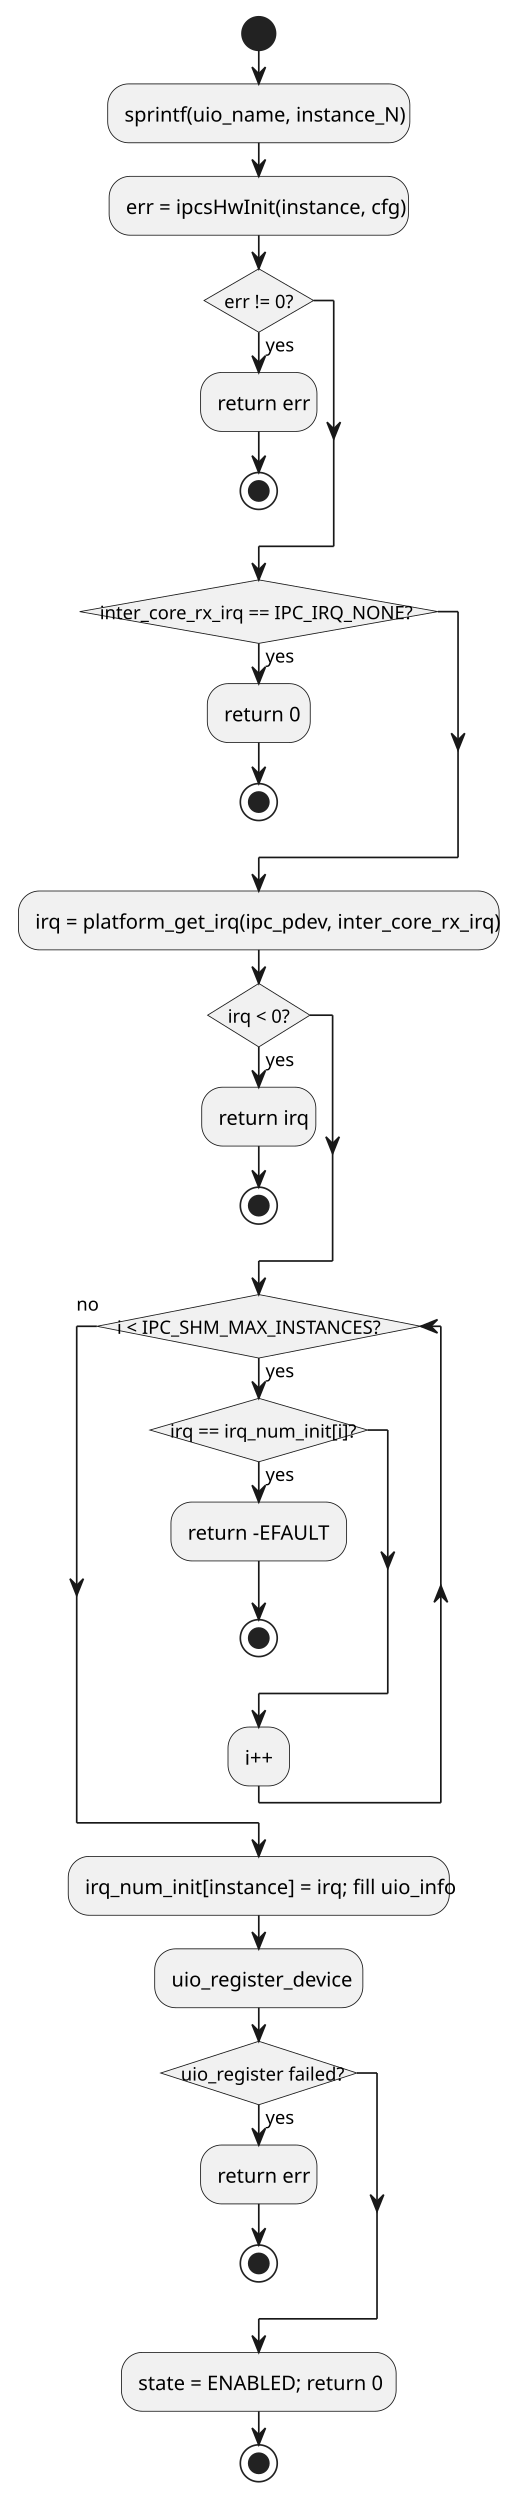
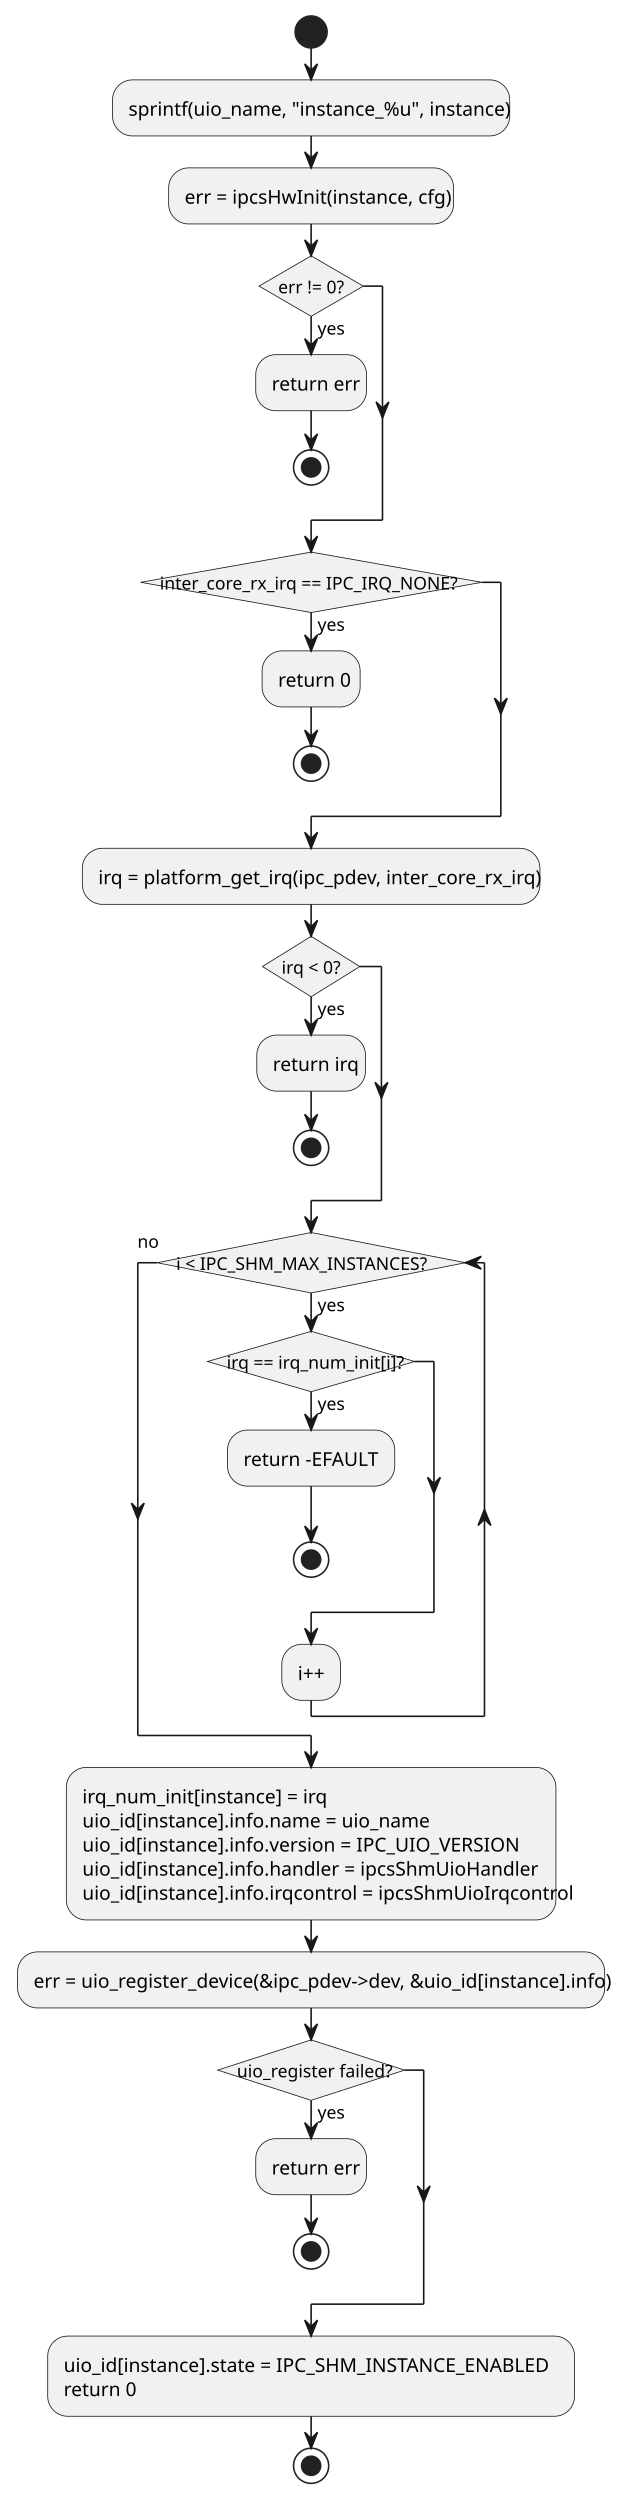
- <svg xmlns="http://www.w3.org/2000/svg" contentStyleType="text/css" data-diagram-type="ACTIVITY" height="1490px" preserveAspectRatio="none" style="width:308px;height:1490px;background:#FFFFFF;" version="1.1" viewBox="0 0 308 1490" width="308px" zoomAndPan="magnify">
+ <svg xmlns="http://www.w3.org/2000/svg" contentStyleType="text/css" data-diagram-type="ACTIVITY" height="1565px" preserveAspectRatio="none" style="width:389px;height:1565px;background:#FFFFFF;" version="1.1" viewBox="0 0 389 1565" width="389px" zoomAndPan="magnify">
  <defs />
  <g>
-     <ellipse cx="154.231" cy="20" fill="#222222" rx="10" ry="10" style="stroke:#222222;stroke-width:1;" />
-     <rect fill="#F1F1F1" height="35.094" rx="12.5" ry="12.5" style="stroke:#181818;stroke-width:0.5;" width="180.078" x="64.191" y="50" />
-     <text fill="#000000" font-family="sans-serif" font-size="12" lengthAdjust="spacing" textLength="160.078" x="74.191" y="72.457">sprintf(uio_name, instance_N)</text>
-     <rect fill="#F1F1F1" height="35.094" rx="12.5" ry="12.5" style="stroke:#181818;stroke-width:0.5;" width="178.385" x="65.038" y="105.094" />
-     <text fill="#000000" font-family="sans-serif" font-size="12" lengthAdjust="spacing" textLength="158.385" x="75.038" y="127.551">err = ipcsHwInit(instance, cfg)</text>
-     <rect fill="#F1F1F1" height="35.094" rx="12.5" ry="12.5" style="stroke:#181818;stroke-width:0.5;" width="69.348" x="119.557" y="222.023" />
-     <text fill="#000000" font-family="sans-serif" font-size="12" lengthAdjust="spacing" textLength="49.348" x="129.557" y="244.481">return err</text>
-     <ellipse cx="154.231" cy="292.611" fill="none" rx="11" ry="11" style="stroke:#222222;stroke-width:1;" />
-     <ellipse cx="154.231" cy="292.611" fill="#222222" rx="6" ry="6" style="stroke:#222222;stroke-width:1;" />
-     <polygon fill="#F1F1F1" points="154.231,160.188,186.866,179.106,154.231,198.023,121.595,179.106" style="stroke:#181818;stroke-width:0.5;" />
-     <text fill="#000000" font-family="sans-serif" font-size="11" lengthAdjust="spacing" textLength="17.118" x="158.231" y="209.442">yes</text>
-     <text fill="#000000" font-family="sans-serif" font-size="11" lengthAdjust="spacing" textLength="41.272" x="133.595" y="183.606">err != 0?</text>
-     <rect fill="#F1F1F1" height="35.094" rx="12.5" ry="12.5" style="stroke:#181818;stroke-width:0.5;" width="61.355" x="123.553" y="407.447" />
-     <text fill="#000000" font-family="sans-serif" font-size="12" lengthAdjust="spacing" textLength="41.355" x="133.553" y="429.904">return 0</text>
-     <ellipse cx="154.231" cy="478.035" fill="none" rx="11" ry="11" style="stroke:#222222;stroke-width:1;" />
-     <ellipse cx="154.231" cy="478.035" fill="#222222" rx="6" ry="6" style="stroke:#222222;stroke-width:1;" />
-     <polygon fill="#F1F1F1" points="154.231,345.611,260.993,364.529,154.231,383.447,47.468,364.529" style="stroke:#181818;stroke-width:0.5;" />
-     <text fill="#000000" font-family="sans-serif" font-size="11" lengthAdjust="spacing" textLength="17.118" x="158.231" y="394.866">yes</text>
-     <text fill="#000000" font-family="sans-serif" font-size="11" lengthAdjust="spacing" textLength="189.524" x="59.468" y="369.03">inter_core_rx_irq == IPC_IRQ_NONE?</text>
-     <rect fill="#F1F1F1" height="35.094" rx="12.5" ry="12.5" style="stroke:#181818;stroke-width:0.5;" width="286.461" x="11" y="531.035" />
-     <text fill="#000000" font-family="sans-serif" font-size="12" lengthAdjust="spacing" textLength="266.461" x="21" y="553.492">irq = platform_get_irq(ipc_pdev, inter_core_rx_irq)</text>
-     <rect fill="#F1F1F1" height="35.094" rx="12.5" ry="12.5" style="stroke:#181818;stroke-width:0.5;" width="68.018" x="120.222" y="647.965" />
-     <text fill="#000000" font-family="sans-serif" font-size="12" lengthAdjust="spacing" textLength="48.018" x="130.222" y="670.422">return irq</text>
-     <ellipse cx="154.231" cy="718.553" fill="none" rx="11" ry="11" style="stroke:#222222;stroke-width:1;" />
-     <ellipse cx="154.231" cy="718.553" fill="#222222" rx="6" ry="6" style="stroke:#222222;stroke-width:1;" />
-     <polygon fill="#F1F1F1" points="154.231,586.129,184.728,605.047,154.231,623.965,123.732,605.047" style="stroke:#181818;stroke-width:0.5;" />
-     <text fill="#000000" font-family="sans-serif" font-size="11" lengthAdjust="spacing" textLength="17.118" x="158.231" y="635.384">yes</text>
-     <text fill="#000000" font-family="sans-serif" font-size="11" lengthAdjust="spacing" textLength="36.996" x="135.732" y="609.548">irq &lt; 0?</text>
-     <rect fill="#F1F1F1" height="35.094" rx="12.5" ry="12.5" style="stroke:#181818;stroke-width:0.5;" width="104.686" x="101.888" y="895.225" />
-     <text fill="#000000" font-family="sans-serif" font-size="12" lengthAdjust="spacing" textLength="84.686" x="111.888" y="917.682">return -EFAULT</text>
-     <ellipse cx="154.231" cy="976.318" fill="none" rx="11" ry="11" style="stroke:#222222;stroke-width:1;" />
-     <ellipse cx="154.231" cy="976.318" fill="#222222" rx="6" ry="6" style="stroke:#222222;stroke-width:1;" />
-     <polygon fill="#F1F1F1" points="154.231,833.389,219.12,852.307,154.231,871.225,89.341,852.307" style="stroke:#181818;stroke-width:0.5;" />
-     <text fill="#000000" font-family="sans-serif" font-size="11" lengthAdjust="spacing" textLength="17.118" x="158.231" y="882.644">yes</text>
-     <text fill="#000000" font-family="sans-serif" font-size="11" lengthAdjust="spacing" textLength="105.778" x="101.341" y="856.808">irq == irq_num_init[i]?</text>
-     <rect fill="#F1F1F1" height="35.094" rx="12.5" ry="12.5" style="stroke:#181818;stroke-width:0.5;" width="36.682" x="135.89" y="1029.318" />
-     <text fill="#000000" font-family="sans-serif" font-size="12" lengthAdjust="spacing" textLength="16.682" x="145.89" y="1051.775">i++</text>
-     <polygon fill="#F1F1F1" points="154.231,771.553,250.742,790.471,154.231,809.389,57.719,790.471" style="stroke:#181818;stroke-width:0.5;" />
-     <text fill="#000000" font-family="sans-serif" font-size="11" lengthAdjust="spacing" textLength="17.118" x="158.231" y="820.808">yes</text>
-     <text fill="#000000" font-family="sans-serif" font-size="11" lengthAdjust="spacing" textLength="169.023" x="69.719" y="794.972">i &lt; IPC_SHM_MAX_INSTANCES?</text>
-     <text fill="#000000" font-family="sans-serif" font-size="11" lengthAdjust="spacing" textLength="12.235" x="45.484" y="781.136">no</text>
-     <rect fill="#F1F1F1" height="35.094" rx="12.5" ry="12.5" style="stroke:#181818;stroke-width:0.5;" width="227.111" x="40.675" y="1106.412" />
-     <text fill="#000000" font-family="sans-serif" font-size="12" lengthAdjust="spacing" textLength="207.111" x="50.675" y="1128.869">irq_num_init[instance] = irq; fill uio_info</text>
-     <rect fill="#F1F1F1" height="35.094" rx="12.5" ry="12.5" style="stroke:#181818;stroke-width:0.5;" width="124.062" x="92.199" y="1161.506" />
-     <text fill="#000000" font-family="sans-serif" font-size="12" lengthAdjust="spacing" textLength="104.062" x="102.199" y="1183.963">uio_register_device</text>
-     <rect fill="#F1F1F1" height="35.094" rx="12.5" ry="12.5" style="stroke:#181818;stroke-width:0.5;" width="69.348" x="119.557" y="1278.436" />
-     <text fill="#000000" font-family="sans-serif" font-size="12" lengthAdjust="spacing" textLength="49.348" x="129.557" y="1300.893">return err</text>
-     <ellipse cx="154.231" cy="1349.023" fill="none" rx="11" ry="11" style="stroke:#222222;stroke-width:1;" />
-     <ellipse cx="154.231" cy="1349.023" fill="#222222" rx="6" ry="6" style="stroke:#222222;stroke-width:1;" />
-     <polygon fill="#F1F1F1" points="154.231,1216.6,212.704,1235.518,154.231,1254.436,95.757,1235.518" style="stroke:#181818;stroke-width:0.5;" />
-     <text fill="#000000" font-family="sans-serif" font-size="11" lengthAdjust="spacing" textLength="17.118" x="158.231" y="1265.854">yes</text>
-     <text fill="#000000" font-family="sans-serif" font-size="11" lengthAdjust="spacing" textLength="92.947" x="107.757" y="1240.019">uio_register failed?</text>
-     <rect fill="#F1F1F1" height="35.094" rx="12.5" ry="12.5" style="stroke:#181818;stroke-width:0.5;" width="163.736" x="72.362" y="1402.023" />
-     <text fill="#000000" font-family="sans-serif" font-size="12" lengthAdjust="spacing" textLength="143.736" x="82.362" y="1424.48">state = ENABLED; return 0</text>
-     <ellipse cx="154.231" cy="1468.117" fill="none" rx="11" ry="11" style="stroke:#222222;stroke-width:1;" />
-     <ellipse cx="154.231" cy="1468.117" fill="#222222" rx="6" ry="6" style="stroke:#222222;stroke-width:1;" />
-     <line style="stroke:#181818;stroke-width:1;" x1="154.231" x2="154.231" y1="30" y2="50" />
-     <polygon fill="#181818" points="150.231,40,154.231,50,158.231,40,154.231,44" style="stroke:#181818;stroke-width:1;" />
-     <line style="stroke:#181818;stroke-width:1;" x1="154.231" x2="154.231" y1="85.094" y2="105.094" />
-     <polygon fill="#181818" points="150.231,95.094,154.231,105.094,158.231,95.094,154.231,99.094" style="stroke:#181818;stroke-width:1;" />
-     <line style="stroke:#181818;stroke-width:1;" x1="154.231" x2="154.231" y1="257.117" y2="281.611" />
-     <polygon fill="#181818" points="150.231,271.611,154.231,281.611,158.231,271.611,154.231,275.611" style="stroke:#181818;stroke-width:1;" />
-     <line style="stroke:#181818;stroke-width:1;" x1="154.231" x2="154.231" y1="198.023" y2="222.023" />
-     <polygon fill="#181818" points="150.231,212.023,154.231,222.023,158.231,212.023,154.231,216.023" style="stroke:#181818;stroke-width:1;" />
-     <line style="stroke:#181818;stroke-width:1;" x1="186.866" x2="198.904" y1="179.106" y2="179.106" />
-     <polygon fill="#181818" points="194.904,251.611,198.904,261.611,202.904,251.611,198.904,255.611" style="stroke:#181818;stroke-width:1;" />
-     <line style="stroke:#181818;stroke-width:1;" x1="198.904" x2="198.904" y1="179.106" y2="325.611" />
-     <line style="stroke:#181818;stroke-width:1;" x1="198.904" x2="154.231" y1="325.611" y2="325.611" />
-     <line style="stroke:#181818;stroke-width:1;" x1="154.231" x2="154.231" y1="325.611" y2="345.611" />
-     <polygon fill="#181818" points="150.231,335.611,154.231,345.611,158.231,335.611,154.231,339.611" style="stroke:#181818;stroke-width:1;" />
-     <line style="stroke:#181818;stroke-width:1;" x1="154.231" x2="154.231" y1="140.188" y2="160.188" />
-     <polygon fill="#181818" points="150.231,150.188,154.231,160.188,158.231,150.188,154.231,154.188" style="stroke:#181818;stroke-width:1;" />
-     <line style="stroke:#181818;stroke-width:1;" x1="154.231" x2="154.231" y1="442.541" y2="467.035" />
-     <polygon fill="#181818" points="150.231,457.035,154.231,467.035,158.231,457.035,154.231,461.035" style="stroke:#181818;stroke-width:1;" />
-     <line style="stroke:#181818;stroke-width:1;" x1="154.231" x2="154.231" y1="383.447" y2="407.447" />
-     <polygon fill="#181818" points="150.231,397.447,154.231,407.447,158.231,397.447,154.231,401.447" style="stroke:#181818;stroke-width:1;" />
-     <line style="stroke:#181818;stroke-width:1;" x1="260.993" x2="272.993" y1="364.529" y2="364.529" />
-     <polygon fill="#181818" points="268.993,437.035,272.993,447.035,276.993,437.035,272.993,441.035" style="stroke:#181818;stroke-width:1;" />
-     <line style="stroke:#181818;stroke-width:1;" x1="272.993" x2="272.993" y1="364.529" y2="511.035" />
-     <line style="stroke:#181818;stroke-width:1;" x1="272.993" x2="154.231" y1="511.035" y2="511.035" />
-     <line style="stroke:#181818;stroke-width:1;" x1="154.231" x2="154.231" y1="511.035" y2="531.035" />
-     <polygon fill="#181818" points="150.231,521.035,154.231,531.035,158.231,521.035,154.231,525.035" style="stroke:#181818;stroke-width:1;" />
-     <line style="stroke:#181818;stroke-width:1;" x1="154.231" x2="154.231" y1="683.059" y2="707.553" />
-     <polygon fill="#181818" points="150.231,697.553,154.231,707.553,158.231,697.553,154.231,701.553" style="stroke:#181818;stroke-width:1;" />
-     <line style="stroke:#181818;stroke-width:1;" x1="154.231" x2="154.231" y1="623.965" y2="647.965" />
-     <polygon fill="#181818" points="150.231,637.965,154.231,647.965,158.231,637.965,154.231,641.965" style="stroke:#181818;stroke-width:1;" />
-     <line style="stroke:#181818;stroke-width:1;" x1="184.728" x2="198.239" y1="605.047" y2="605.047" />
-     <polygon fill="#181818" points="194.239,677.553,198.239,687.553,202.239,677.553,198.239,681.553" style="stroke:#181818;stroke-width:1;" />
-     <line style="stroke:#181818;stroke-width:1;" x1="198.239" x2="198.239" y1="605.047" y2="751.553" />
-     <line style="stroke:#181818;stroke-width:1;" x1="198.239" x2="154.231" y1="751.553" y2="751.553" />
-     <line style="stroke:#181818;stroke-width:1;" x1="154.231" x2="154.231" y1="751.553" y2="771.553" />
-     <polygon fill="#181818" points="150.231,761.553,154.231,771.553,158.231,761.553,154.231,765.553" style="stroke:#181818;stroke-width:1;" />
-     <line style="stroke:#181818;stroke-width:1;" x1="154.231" x2="154.231" y1="566.129" y2="586.129" />
-     <polygon fill="#181818" points="150.231,576.129,154.231,586.129,158.231,576.129,154.231,580.129" style="stroke:#181818;stroke-width:1;" />
-     <line style="stroke:#181818;stroke-width:1;" x1="154.231" x2="154.231" y1="930.318" y2="965.318" />
-     <polygon fill="#181818" points="150.231,955.318,154.231,965.318,158.231,955.318,154.231,959.318" style="stroke:#181818;stroke-width:1;" />
-     <line style="stroke:#181818;stroke-width:1;" x1="154.231" x2="154.231" y1="871.225" y2="895.225" />
-     <polygon fill="#181818" points="150.231,885.225,154.231,895.225,158.231,885.225,154.231,889.225" style="stroke:#181818;stroke-width:1;" />
-     <line style="stroke:#181818;stroke-width:1;" x1="219.12" x2="231.12" y1="852.307" y2="852.307" />
-     <polygon fill="#181818" points="227.12,924.812,231.12,934.812,235.12,924.812,231.12,928.812" style="stroke:#181818;stroke-width:1;" />
-     <line style="stroke:#181818;stroke-width:1;" x1="231.12" x2="231.12" y1="852.307" y2="1009.318" />
-     <line style="stroke:#181818;stroke-width:1;" x1="231.12" x2="154.231" y1="1009.318" y2="1009.318" />
-     <line style="stroke:#181818;stroke-width:1;" x1="154.231" x2="154.231" y1="1009.318" y2="1029.318" />
-     <polygon fill="#181818" points="150.231,1019.318,154.231,1029.318,158.231,1019.318,154.231,1023.318" style="stroke:#181818;stroke-width:1;" />
-     <line style="stroke:#181818;stroke-width:1;" x1="154.231" x2="154.231" y1="809.389" y2="833.389" />
-     <polygon fill="#181818" points="150.231,823.389,154.231,833.389,158.231,823.389,154.231,827.389" style="stroke:#181818;stroke-width:1;" />
-     <line style="stroke:#181818;stroke-width:1;" x1="154.231" x2="154.231" y1="1064.412" y2="1074.412" />
-     <line style="stroke:#181818;stroke-width:1;" x1="154.231" x2="262.742" y1="1074.412" y2="1074.412" />
-     <polygon fill="#181818" points="258.742,954.941,262.742,944.941,266.742,954.941,262.742,950.941" style="stroke:#181818;stroke-width:1;" />
-     <line style="stroke:#181818;stroke-width:1;" x1="262.742" x2="262.742" y1="790.471" y2="1074.412" />
-     <line style="stroke:#181818;stroke-width:1;" x1="262.742" x2="250.742" y1="790.471" y2="790.471" />
-     <polygon fill="#181818" points="260.742,786.471,250.742,790.471,260.742,794.471,256.742,790.471" style="stroke:#181818;stroke-width:1;" />
-     <line style="stroke:#181818;stroke-width:1;" x1="57.719" x2="45.719" y1="790.471" y2="790.471" />
-     <polygon fill="#181818" points="41.719,940.941,45.719,950.941,49.719,940.941,45.719,944.941" style="stroke:#181818;stroke-width:1;" />
-     <line style="stroke:#181818;stroke-width:1;" x1="45.719" x2="45.719" y1="790.471" y2="1086.412" />
-     <line style="stroke:#181818;stroke-width:1;" x1="45.719" x2="154.231" y1="1086.412" y2="1086.412" />
-     <line style="stroke:#181818;stroke-width:1;" x1="154.231" x2="154.231" y1="1086.412" y2="1106.412" />
-     <polygon fill="#181818" points="150.231,1096.412,154.231,1106.412,158.231,1096.412,154.231,1100.412" style="stroke:#181818;stroke-width:1;" />
-     <line style="stroke:#181818;stroke-width:1;" x1="154.231" x2="154.231" y1="1141.506" y2="1161.506" />
-     <polygon fill="#181818" points="150.231,1151.506,154.231,1161.506,158.231,1151.506,154.231,1155.506" style="stroke:#181818;stroke-width:1;" />
-     <line style="stroke:#181818;stroke-width:1;" x1="154.231" x2="154.231" y1="1313.529" y2="1338.023" />
-     <polygon fill="#181818" points="150.231,1328.023,154.231,1338.023,158.231,1328.023,154.231,1332.023" style="stroke:#181818;stroke-width:1;" />
-     <line style="stroke:#181818;stroke-width:1;" x1="154.231" x2="154.231" y1="1254.436" y2="1278.436" />
-     <polygon fill="#181818" points="150.231,1268.436,154.231,1278.436,158.231,1268.436,154.231,1272.436" style="stroke:#181818;stroke-width:1;" />
-     <line style="stroke:#181818;stroke-width:1;" x1="212.704" x2="224.704" y1="1235.518" y2="1235.518" />
-     <polygon fill="#181818" points="220.704,1308.023,224.704,1318.023,228.704,1308.023,224.704,1312.023" style="stroke:#181818;stroke-width:1;" />
-     <line style="stroke:#181818;stroke-width:1;" x1="224.704" x2="224.704" y1="1235.518" y2="1382.023" />
-     <line style="stroke:#181818;stroke-width:1;" x1="224.704" x2="154.231" y1="1382.023" y2="1382.023" />
-     <line style="stroke:#181818;stroke-width:1;" x1="154.231" x2="154.231" y1="1382.023" y2="1402.023" />
-     <polygon fill="#181818" points="150.231,1392.023,154.231,1402.023,158.231,1392.023,154.231,1396.023" style="stroke:#181818;stroke-width:1;" />
-     <line style="stroke:#181818;stroke-width:1;" x1="154.231" x2="154.231" y1="1196.6" y2="1216.6" />
-     <polygon fill="#181818" points="150.231,1206.6,154.231,1216.6,158.231,1206.6,154.231,1210.6" style="stroke:#181818;stroke-width:1;" />
-     <line style="stroke:#181818;stroke-width:1;" x1="154.231" x2="154.231" y1="1437.117" y2="1457.117" />
-     <polygon fill="#181818" points="150.231,1447.117,154.231,1457.117,158.231,1447.117,154.231,1451.117" style="stroke:#181818;stroke-width:1;" />
+     <ellipse cx="194.766" cy="20" fill="#222222" rx="10" ry="10" style="stroke:#222222;stroke-width:1;" />
+     <rect fill="#F1F1F1" height="35.094" rx="12.5" ry="12.5" style="stroke:#181818;stroke-width:0.5;" width="248.639" x="70.446" y="50" />
+     <text fill="#000000" font-family="sans-serif" font-size="12" lengthAdjust="spacing" textLength="228.639" x="80.446" y="72.457">sprintf(uio_name, "instance_%u", instance)</text>
+     <rect fill="#F1F1F1" height="35.094" rx="12.5" ry="12.5" style="stroke:#181818;stroke-width:0.5;" width="178.385" x="105.573" y="105.094" />
+     <text fill="#000000" font-family="sans-serif" font-size="12" lengthAdjust="spacing" textLength="158.385" x="115.573" y="127.551">err = ipcsHwInit(instance, cfg)</text>
+     <rect fill="#F1F1F1" height="35.094" rx="12.5" ry="12.5" style="stroke:#181818;stroke-width:0.5;" width="69.348" x="160.092" y="222.023" />
+     <text fill="#000000" font-family="sans-serif" font-size="12" lengthAdjust="spacing" textLength="49.348" x="170.092" y="244.481">return err</text>
+     <ellipse cx="194.766" cy="292.611" fill="none" rx="11" ry="11" style="stroke:#222222;stroke-width:1;" />
+     <ellipse cx="194.766" cy="292.611" fill="#222222" rx="6" ry="6" style="stroke:#222222;stroke-width:1;" />
+     <polygon fill="#F1F1F1" points="194.766,160.188,227.401,179.106,194.766,198.023,162.13,179.106" style="stroke:#181818;stroke-width:0.5;" />
+     <text fill="#000000" font-family="sans-serif" font-size="11" lengthAdjust="spacing" textLength="17.118" x="198.766" y="209.442">yes</text>
+     <text fill="#000000" font-family="sans-serif" font-size="11" lengthAdjust="spacing" textLength="41.272" x="174.13" y="183.606">err != 0?</text>
+     <rect fill="#F1F1F1" height="35.094" rx="12.5" ry="12.5" style="stroke:#181818;stroke-width:0.5;" width="61.355" x="164.088" y="407.447" />
+     <text fill="#000000" font-family="sans-serif" font-size="12" lengthAdjust="spacing" textLength="41.355" x="174.088" y="429.904">return 0</text>
+     <ellipse cx="194.766" cy="478.035" fill="none" rx="11" ry="11" style="stroke:#222222;stroke-width:1;" />
+     <ellipse cx="194.766" cy="478.035" fill="#222222" rx="6" ry="6" style="stroke:#222222;stroke-width:1;" />
+     <polygon fill="#F1F1F1" points="194.766,345.611,301.528,364.529,194.766,383.447,88.003,364.529" style="stroke:#181818;stroke-width:0.5;" />
+     <text fill="#000000" font-family="sans-serif" font-size="11" lengthAdjust="spacing" textLength="17.118" x="198.766" y="394.866">yes</text>
+     <text fill="#000000" font-family="sans-serif" font-size="11" lengthAdjust="spacing" textLength="189.524" x="100.003" y="369.03">inter_core_rx_irq == IPC_IRQ_NONE?</text>
+     <rect fill="#F1F1F1" height="35.094" rx="12.5" ry="12.5" style="stroke:#181818;stroke-width:0.5;" width="286.461" x="51.535" y="531.035" />
+     <text fill="#000000" font-family="sans-serif" font-size="12" lengthAdjust="spacing" textLength="266.461" x="61.535" y="553.492">irq = platform_get_irq(ipc_pdev, inter_core_rx_irq)</text>
+     <rect fill="#F1F1F1" height="35.094" rx="12.5" ry="12.5" style="stroke:#181818;stroke-width:0.5;" width="68.018" x="160.757" y="647.965" />
+     <text fill="#000000" font-family="sans-serif" font-size="12" lengthAdjust="spacing" textLength="48.018" x="170.757" y="670.422">return irq</text>
+     <ellipse cx="194.766" cy="718.553" fill="none" rx="11" ry="11" style="stroke:#222222;stroke-width:1;" />
+     <ellipse cx="194.766" cy="718.553" fill="#222222" rx="6" ry="6" style="stroke:#222222;stroke-width:1;" />
+     <polygon fill="#F1F1F1" points="194.766,586.129,225.264,605.047,194.766,623.965,164.268,605.047" style="stroke:#181818;stroke-width:0.5;" />
+     <text fill="#000000" font-family="sans-serif" font-size="11" lengthAdjust="spacing" textLength="17.118" x="198.766" y="635.384">yes</text>
+     <text fill="#000000" font-family="sans-serif" font-size="11" lengthAdjust="spacing" textLength="36.996" x="176.268" y="609.548">irq &lt; 0?</text>
+     <rect fill="#F1F1F1" height="35.094" rx="12.5" ry="12.5" style="stroke:#181818;stroke-width:0.5;" width="104.686" x="142.423" y="895.225" />
+     <text fill="#000000" font-family="sans-serif" font-size="12" lengthAdjust="spacing" textLength="84.686" x="152.423" y="917.682">return -EFAULT</text>
+     <ellipse cx="194.766" cy="976.318" fill="none" rx="11" ry="11" style="stroke:#222222;stroke-width:1;" />
+     <ellipse cx="194.766" cy="976.318" fill="#222222" rx="6" ry="6" style="stroke:#222222;stroke-width:1;" />
+     <polygon fill="#F1F1F1" points="194.766,833.389,259.655,852.307,194.766,871.225,129.876,852.307" style="stroke:#181818;stroke-width:0.5;" />
+     <text fill="#000000" font-family="sans-serif" font-size="11" lengthAdjust="spacing" textLength="17.118" x="198.766" y="882.644">yes</text>
+     <text fill="#000000" font-family="sans-serif" font-size="11" lengthAdjust="spacing" textLength="105.778" x="141.876" y="856.808">irq == irq_num_init[i]?</text>
+     <rect fill="#F1F1F1" height="35.094" rx="12.5" ry="12.5" style="stroke:#181818;stroke-width:0.5;" width="36.682" x="176.425" y="1029.318" />
+     <text fill="#000000" font-family="sans-serif" font-size="12" lengthAdjust="spacing" textLength="16.682" x="186.425" y="1051.775">i++</text>
+     <polygon fill="#F1F1F1" points="194.766,771.553,291.277,790.471,194.766,809.389,98.254,790.471" style="stroke:#181818;stroke-width:0.5;" />
+     <text fill="#000000" font-family="sans-serif" font-size="11" lengthAdjust="spacing" textLength="17.118" x="198.766" y="820.808">yes</text>
+     <text fill="#000000" font-family="sans-serif" font-size="11" lengthAdjust="spacing" textLength="169.023" x="110.254" y="794.972">i &lt; IPC_SHM_MAX_INSTANCES?</text>
+     <text fill="#000000" font-family="sans-serif" font-size="11" lengthAdjust="spacing" textLength="12.235" x="86.019" y="781.136">no</text>
+     <rect fill="#F1F1F1" height="95.469" rx="12.5" ry="12.5" style="stroke:#181818;stroke-width:0.5;" width="306.477" x="41.527" y="1106.412" />
+     <text fill="#000000" font-family="sans-serif" font-size="12" lengthAdjust="spacing" textLength="143.742" x="51.527" y="1128.869">irq_num_init[instance] = irq</text>
+     <text fill="#000000" font-family="sans-serif" font-size="12" lengthAdjust="spacing" textLength="205.805" x="51.527" y="1143.963">uio_id[instance].info.name = uio_name</text>
+     <text fill="#000000" font-family="sans-serif" font-size="12" lengthAdjust="spacing" textLength="270.463" x="51.527" y="1159.057">uio_id[instance].info.version = IPC_UIO_VERSION</text>
+     <text fill="#000000" font-family="sans-serif" font-size="12" lengthAdjust="spacing" textLength="269.156" x="51.527" y="1174.15">uio_id[instance].info.handler = ipcsShmUioHandler</text>
+     <text fill="#000000" font-family="sans-serif" font-size="12" lengthAdjust="spacing" textLength="286.477" x="51.527" y="1189.244">uio_id[instance].info.irqcontrol = ipcsShmUioIrqcontrol</text>
+     <rect fill="#F1F1F1" height="35.094" rx="12.5" ry="12.5" style="stroke:#181818;stroke-width:0.5;" width="367.531" x="11" y="1221.881" />
+     <text fill="#000000" font-family="sans-serif" font-size="12" lengthAdjust="spacing" textLength="347.531" x="21" y="1244.338">err = uio_register_device(&amp;ipc_pdev-&gt;dev, &amp;uio_id[instance].info)</text>
+     <rect fill="#F1F1F1" height="35.094" rx="12.5" ry="12.5" style="stroke:#181818;stroke-width:0.5;" width="69.348" x="160.092" y="1338.811" />
+     <text fill="#000000" font-family="sans-serif" font-size="12" lengthAdjust="spacing" textLength="49.348" x="170.092" y="1361.268">return err</text>
+     <ellipse cx="194.766" cy="1409.398" fill="none" rx="11" ry="11" style="stroke:#222222;stroke-width:1;" />
+     <ellipse cx="194.766" cy="1409.398" fill="#222222" rx="6" ry="6" style="stroke:#222222;stroke-width:1;" />
+     <polygon fill="#F1F1F1" points="194.766,1276.975,253.239,1295.893,194.766,1314.811,136.292,1295.893" style="stroke:#181818;stroke-width:0.5;" />
+     <text fill="#000000" font-family="sans-serif" font-size="11" lengthAdjust="spacing" textLength="17.118" x="198.766" y="1326.229">yes</text>
+     <text fill="#000000" font-family="sans-serif" font-size="11" lengthAdjust="spacing" textLength="92.947" x="148.292" y="1300.394">uio_register failed?</text>
+     <rect fill="#F1F1F1" height="50.188" rx="12.5" ry="12.5" style="stroke:#181818;stroke-width:0.5;" width="329.803" x="29.864" y="1462.398" />
+     <text fill="#000000" font-family="sans-serif" font-size="12" lengthAdjust="spacing" textLength="309.803" x="39.864" y="1484.855">uio_id[instance].state = IPC_SHM_INSTANCE_ENABLED</text>
+     <text fill="#000000" font-family="sans-serif" font-size="12" lengthAdjust="spacing" textLength="41.355" x="39.864" y="1499.949">return 0</text>
+     <ellipse cx="194.766" cy="1543.586" fill="none" rx="11" ry="11" style="stroke:#222222;stroke-width:1;" />
+     <ellipse cx="194.766" cy="1543.586" fill="#222222" rx="6" ry="6" style="stroke:#222222;stroke-width:1;" />
+     <line style="stroke:#181818;stroke-width:1;" x1="194.766" x2="194.766" y1="30" y2="50" />
+     <polygon fill="#181818" points="190.766,40,194.766,50,198.766,40,194.766,44" style="stroke:#181818;stroke-width:1;" />
+     <line style="stroke:#181818;stroke-width:1;" x1="194.766" x2="194.766" y1="85.094" y2="105.094" />
+     <polygon fill="#181818" points="190.766,95.094,194.766,105.094,198.766,95.094,194.766,99.094" style="stroke:#181818;stroke-width:1;" />
+     <line style="stroke:#181818;stroke-width:1;" x1="194.766" x2="194.766" y1="257.117" y2="281.611" />
+     <polygon fill="#181818" points="190.766,271.611,194.766,281.611,198.766,271.611,194.766,275.611" style="stroke:#181818;stroke-width:1;" />
+     <line style="stroke:#181818;stroke-width:1;" x1="194.766" x2="194.766" y1="198.023" y2="222.023" />
+     <polygon fill="#181818" points="190.766,212.023,194.766,222.023,198.766,212.023,194.766,216.023" style="stroke:#181818;stroke-width:1;" />
+     <line style="stroke:#181818;stroke-width:1;" x1="227.401" x2="239.44" y1="179.106" y2="179.106" />
+     <polygon fill="#181818" points="235.44,251.611,239.44,261.611,243.44,251.611,239.44,255.611" style="stroke:#181818;stroke-width:1;" />
+     <line style="stroke:#181818;stroke-width:1;" x1="239.44" x2="239.44" y1="179.106" y2="325.611" />
+     <line style="stroke:#181818;stroke-width:1;" x1="239.44" x2="194.766" y1="325.611" y2="325.611" />
+     <line style="stroke:#181818;stroke-width:1;" x1="194.766" x2="194.766" y1="325.611" y2="345.611" />
+     <polygon fill="#181818" points="190.766,335.611,194.766,345.611,198.766,335.611,194.766,339.611" style="stroke:#181818;stroke-width:1;" />
+     <line style="stroke:#181818;stroke-width:1;" x1="194.766" x2="194.766" y1="140.188" y2="160.188" />
+     <polygon fill="#181818" points="190.766,150.188,194.766,160.188,198.766,150.188,194.766,154.188" style="stroke:#181818;stroke-width:1;" />
+     <line style="stroke:#181818;stroke-width:1;" x1="194.766" x2="194.766" y1="442.541" y2="467.035" />
+     <polygon fill="#181818" points="190.766,457.035,194.766,467.035,198.766,457.035,194.766,461.035" style="stroke:#181818;stroke-width:1;" />
+     <line style="stroke:#181818;stroke-width:1;" x1="194.766" x2="194.766" y1="383.447" y2="407.447" />
+     <polygon fill="#181818" points="190.766,397.447,194.766,407.447,198.766,397.447,194.766,401.447" style="stroke:#181818;stroke-width:1;" />
+     <line style="stroke:#181818;stroke-width:1;" x1="301.528" x2="313.528" y1="364.529" y2="364.529" />
+     <polygon fill="#181818" points="309.528,437.035,313.528,447.035,317.528,437.035,313.528,441.035" style="stroke:#181818;stroke-width:1;" />
+     <line style="stroke:#181818;stroke-width:1;" x1="313.528" x2="313.528" y1="364.529" y2="511.035" />
+     <line style="stroke:#181818;stroke-width:1;" x1="313.528" x2="194.766" y1="511.035" y2="511.035" />
+     <line style="stroke:#181818;stroke-width:1;" x1="194.766" x2="194.766" y1="511.035" y2="531.035" />
+     <polygon fill="#181818" points="190.766,521.035,194.766,531.035,198.766,521.035,194.766,525.035" style="stroke:#181818;stroke-width:1;" />
+     <line style="stroke:#181818;stroke-width:1;" x1="194.766" x2="194.766" y1="683.059" y2="707.553" />
+     <polygon fill="#181818" points="190.766,697.553,194.766,707.553,198.766,697.553,194.766,701.553" style="stroke:#181818;stroke-width:1;" />
+     <line style="stroke:#181818;stroke-width:1;" x1="194.766" x2="194.766" y1="623.965" y2="647.965" />
+     <polygon fill="#181818" points="190.766,637.965,194.766,647.965,198.766,637.965,194.766,641.965" style="stroke:#181818;stroke-width:1;" />
+     <line style="stroke:#181818;stroke-width:1;" x1="225.264" x2="238.774" y1="605.047" y2="605.047" />
+     <polygon fill="#181818" points="234.774,677.553,238.774,687.553,242.774,677.553,238.774,681.553" style="stroke:#181818;stroke-width:1;" />
+     <line style="stroke:#181818;stroke-width:1;" x1="238.774" x2="238.774" y1="605.047" y2="751.553" />
+     <line style="stroke:#181818;stroke-width:1;" x1="238.774" x2="194.766" y1="751.553" y2="751.553" />
+     <line style="stroke:#181818;stroke-width:1;" x1="194.766" x2="194.766" y1="751.553" y2="771.553" />
+     <polygon fill="#181818" points="190.766,761.553,194.766,771.553,198.766,761.553,194.766,765.553" style="stroke:#181818;stroke-width:1;" />
+     <line style="stroke:#181818;stroke-width:1;" x1="194.766" x2="194.766" y1="566.129" y2="586.129" />
+     <polygon fill="#181818" points="190.766,576.129,194.766,586.129,198.766,576.129,194.766,580.129" style="stroke:#181818;stroke-width:1;" />
+     <line style="stroke:#181818;stroke-width:1;" x1="194.766" x2="194.766" y1="930.318" y2="965.318" />
+     <polygon fill="#181818" points="190.766,955.318,194.766,965.318,198.766,955.318,194.766,959.318" style="stroke:#181818;stroke-width:1;" />
+     <line style="stroke:#181818;stroke-width:1;" x1="194.766" x2="194.766" y1="871.225" y2="895.225" />
+     <polygon fill="#181818" points="190.766,885.225,194.766,895.225,198.766,885.225,194.766,889.225" style="stroke:#181818;stroke-width:1;" />
+     <line style="stroke:#181818;stroke-width:1;" x1="259.655" x2="271.655" y1="852.307" y2="852.307" />
+     <polygon fill="#181818" points="267.655,924.812,271.655,934.812,275.655,924.812,271.655,928.812" style="stroke:#181818;stroke-width:1;" />
+     <line style="stroke:#181818;stroke-width:1;" x1="271.655" x2="271.655" y1="852.307" y2="1009.318" />
+     <line style="stroke:#181818;stroke-width:1;" x1="271.655" x2="194.766" y1="1009.318" y2="1009.318" />
+     <line style="stroke:#181818;stroke-width:1;" x1="194.766" x2="194.766" y1="1009.318" y2="1029.318" />
+     <polygon fill="#181818" points="190.766,1019.318,194.766,1029.318,198.766,1019.318,194.766,1023.318" style="stroke:#181818;stroke-width:1;" />
+     <line style="stroke:#181818;stroke-width:1;" x1="194.766" x2="194.766" y1="809.389" y2="833.389" />
+     <polygon fill="#181818" points="190.766,823.389,194.766,833.389,198.766,823.389,194.766,827.389" style="stroke:#181818;stroke-width:1;" />
+     <line style="stroke:#181818;stroke-width:1;" x1="194.766" x2="194.766" y1="1064.412" y2="1074.412" />
+     <line style="stroke:#181818;stroke-width:1;" x1="194.766" x2="303.277" y1="1074.412" y2="1074.412" />
+     <polygon fill="#181818" points="299.277,954.941,303.277,944.941,307.277,954.941,303.277,950.941" style="stroke:#181818;stroke-width:1;" />
+     <line style="stroke:#181818;stroke-width:1;" x1="303.277" x2="303.277" y1="790.471" y2="1074.412" />
+     <line style="stroke:#181818;stroke-width:1;" x1="303.277" x2="291.277" y1="790.471" y2="790.471" />
+     <polygon fill="#181818" points="301.277,786.471,291.277,790.471,301.277,794.471,297.277,790.471" style="stroke:#181818;stroke-width:1;" />
+     <line style="stroke:#181818;stroke-width:1;" x1="98.254" x2="86.254" y1="790.471" y2="790.471" />
+     <polygon fill="#181818" points="82.254,940.941,86.254,950.941,90.254,940.941,86.254,944.941" style="stroke:#181818;stroke-width:1;" />
+     <line style="stroke:#181818;stroke-width:1;" x1="86.254" x2="86.254" y1="790.471" y2="1086.412" />
+     <line style="stroke:#181818;stroke-width:1;" x1="86.254" x2="194.766" y1="1086.412" y2="1086.412" />
+     <line style="stroke:#181818;stroke-width:1;" x1="194.766" x2="194.766" y1="1086.412" y2="1106.412" />
+     <polygon fill="#181818" points="190.766,1096.412,194.766,1106.412,198.766,1096.412,194.766,1100.412" style="stroke:#181818;stroke-width:1;" />
+     <line style="stroke:#181818;stroke-width:1;" x1="194.766" x2="194.766" y1="1201.881" y2="1221.881" />
+     <polygon fill="#181818" points="190.766,1211.881,194.766,1221.881,198.766,1211.881,194.766,1215.881" style="stroke:#181818;stroke-width:1;" />
+     <line style="stroke:#181818;stroke-width:1;" x1="194.766" x2="194.766" y1="1373.904" y2="1398.398" />
+     <polygon fill="#181818" points="190.766,1388.398,194.766,1398.398,198.766,1388.398,194.766,1392.398" style="stroke:#181818;stroke-width:1;" />
+     <line style="stroke:#181818;stroke-width:1;" x1="194.766" x2="194.766" y1="1314.811" y2="1338.811" />
+     <polygon fill="#181818" points="190.766,1328.811,194.766,1338.811,198.766,1328.811,194.766,1332.811" style="stroke:#181818;stroke-width:1;" />
+     <line style="stroke:#181818;stroke-width:1;" x1="253.239" x2="265.239" y1="1295.893" y2="1295.893" />
+     <polygon fill="#181818" points="261.239,1368.398,265.239,1378.398,269.239,1368.398,265.239,1372.398" style="stroke:#181818;stroke-width:1;" />
+     <line style="stroke:#181818;stroke-width:1;" x1="265.239" x2="265.239" y1="1295.893" y2="1442.398" />
+     <line style="stroke:#181818;stroke-width:1;" x1="265.239" x2="194.766" y1="1442.398" y2="1442.398" />
+     <line style="stroke:#181818;stroke-width:1;" x1="194.766" x2="194.766" y1="1442.398" y2="1462.398" />
+     <polygon fill="#181818" points="190.766,1452.398,194.766,1462.398,198.766,1452.398,194.766,1456.398" style="stroke:#181818;stroke-width:1;" />
+     <line style="stroke:#181818;stroke-width:1;" x1="194.766" x2="194.766" y1="1256.975" y2="1276.975" />
+     <polygon fill="#181818" points="190.766,1266.975,194.766,1276.975,198.766,1266.975,194.766,1270.975" style="stroke:#181818;stroke-width:1;" />
+     <line style="stroke:#181818;stroke-width:1;" x1="194.766" x2="194.766" y1="1512.586" y2="1532.586" />
+     <polygon fill="#181818" points="190.766,1522.586,194.766,1532.586,198.766,1522.586,194.766,1526.586" style="stroke:#181818;stroke-width:1;" />
  </g>
</svg>
